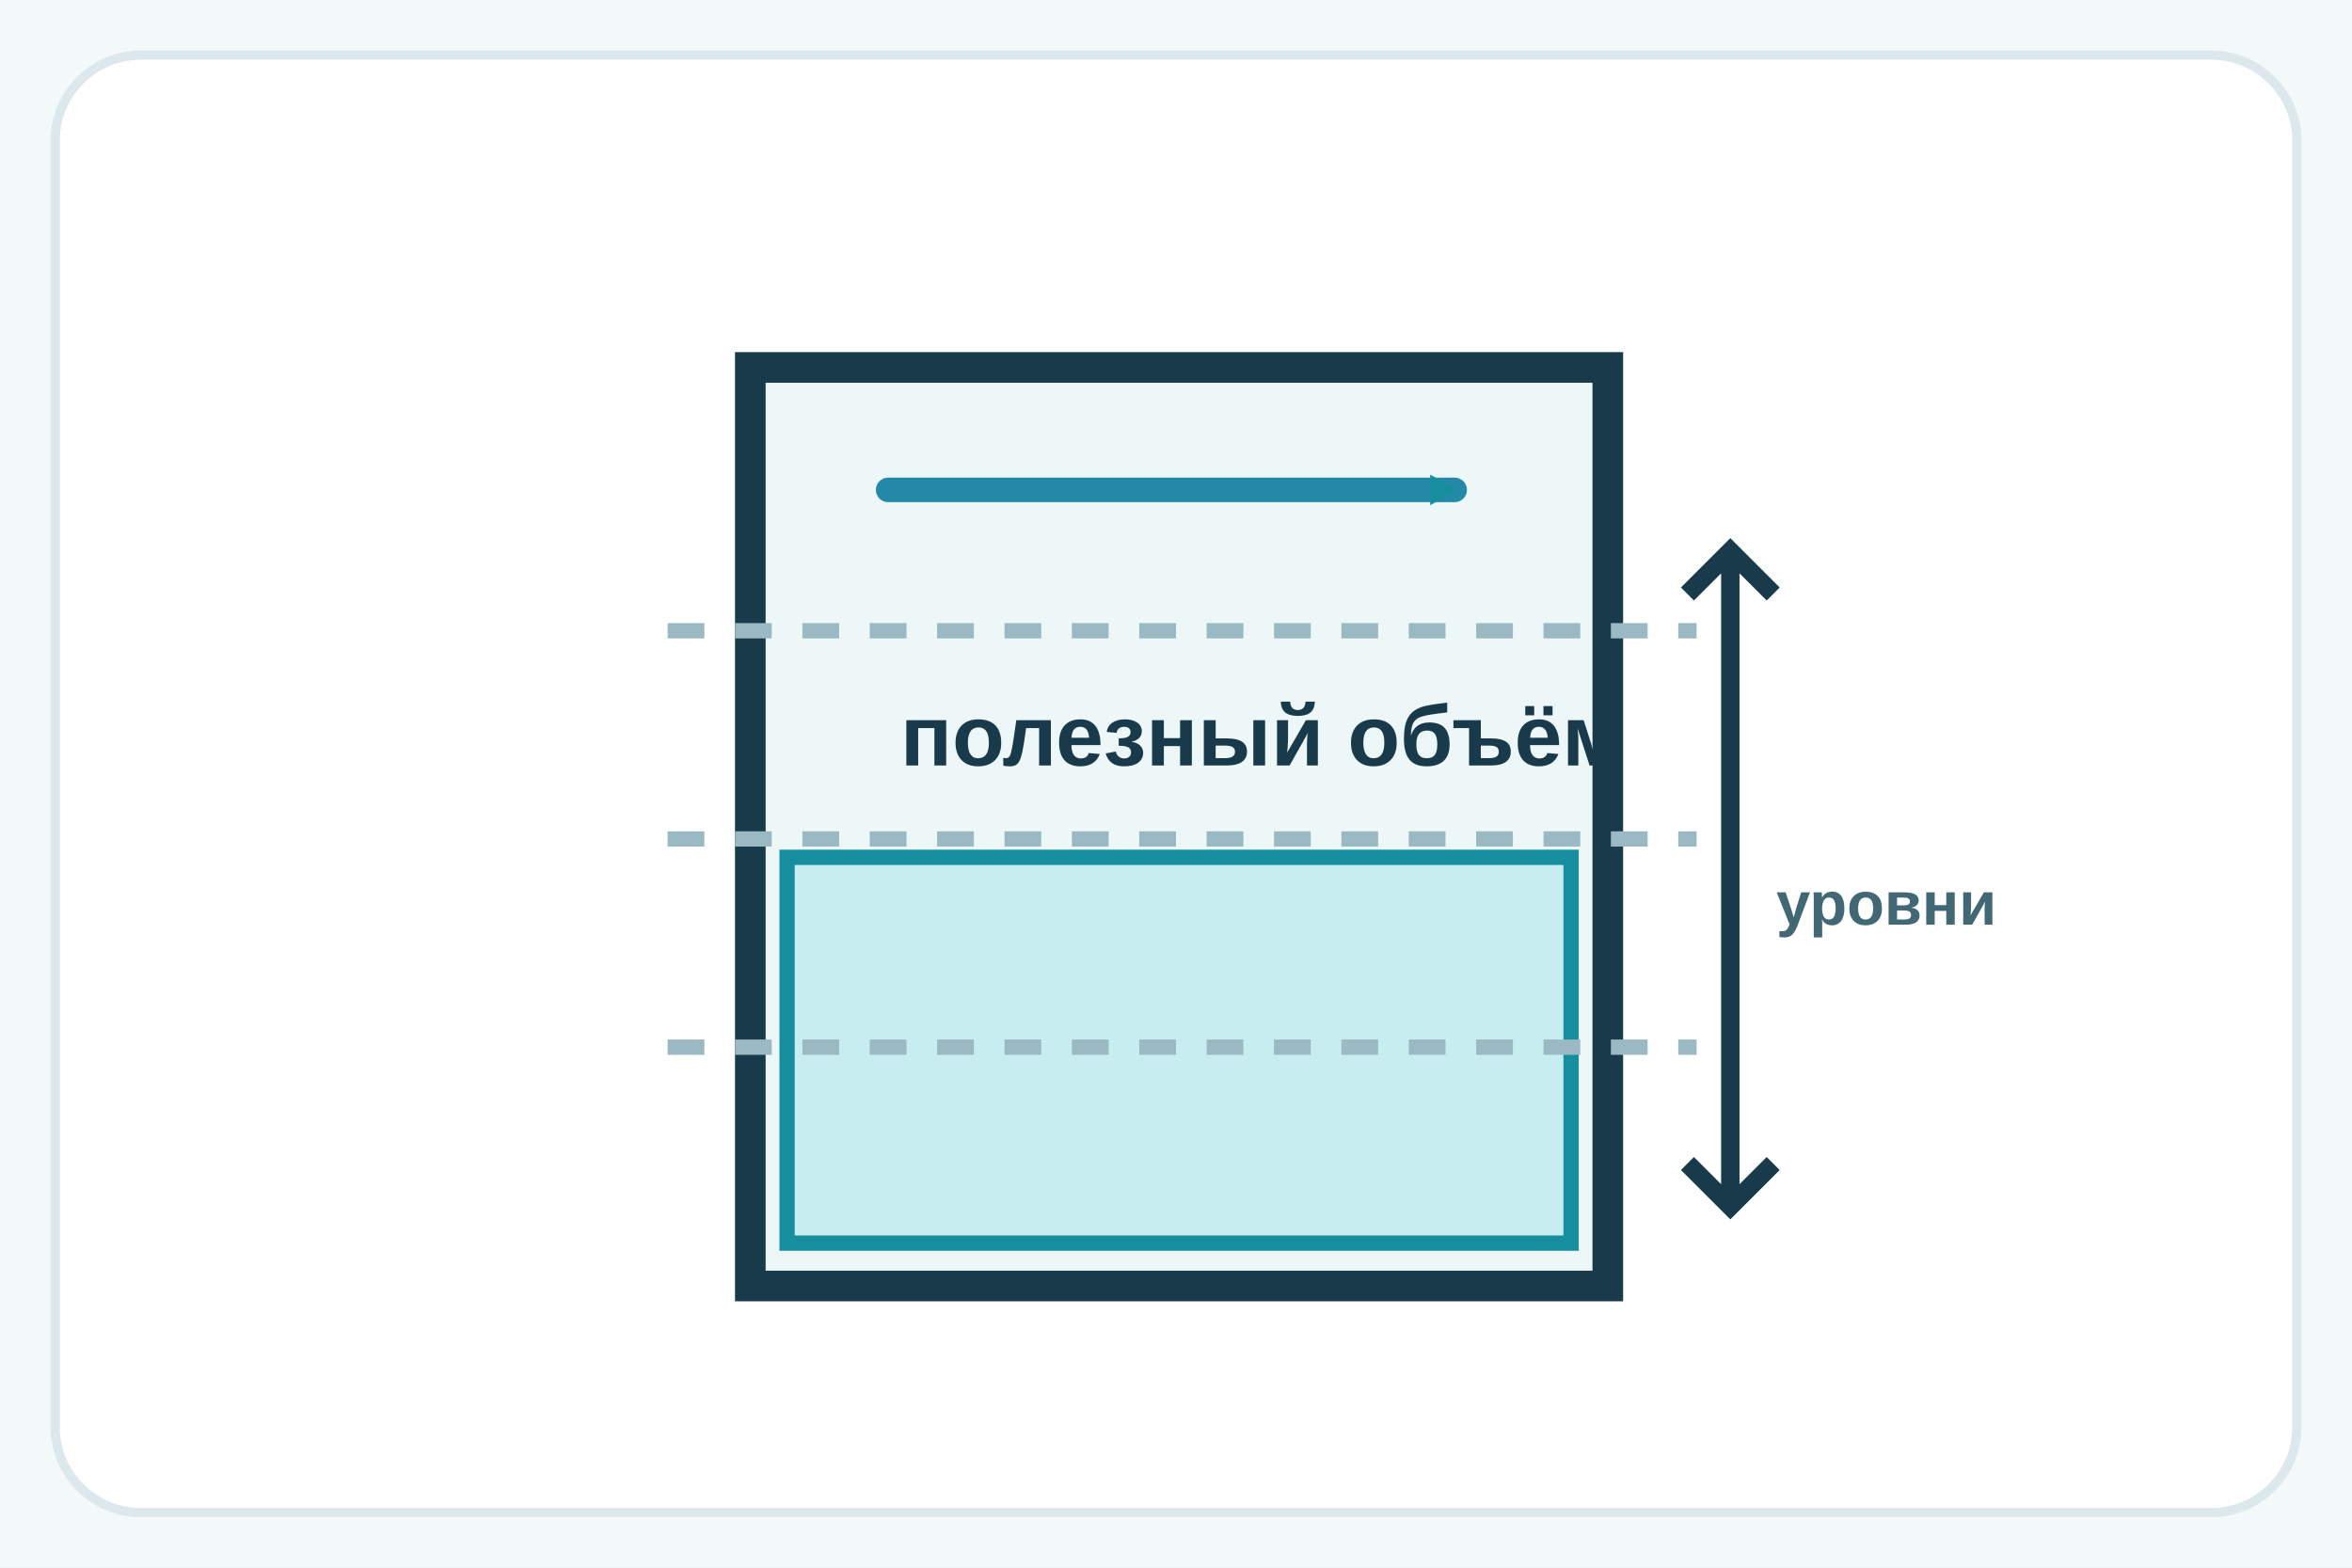
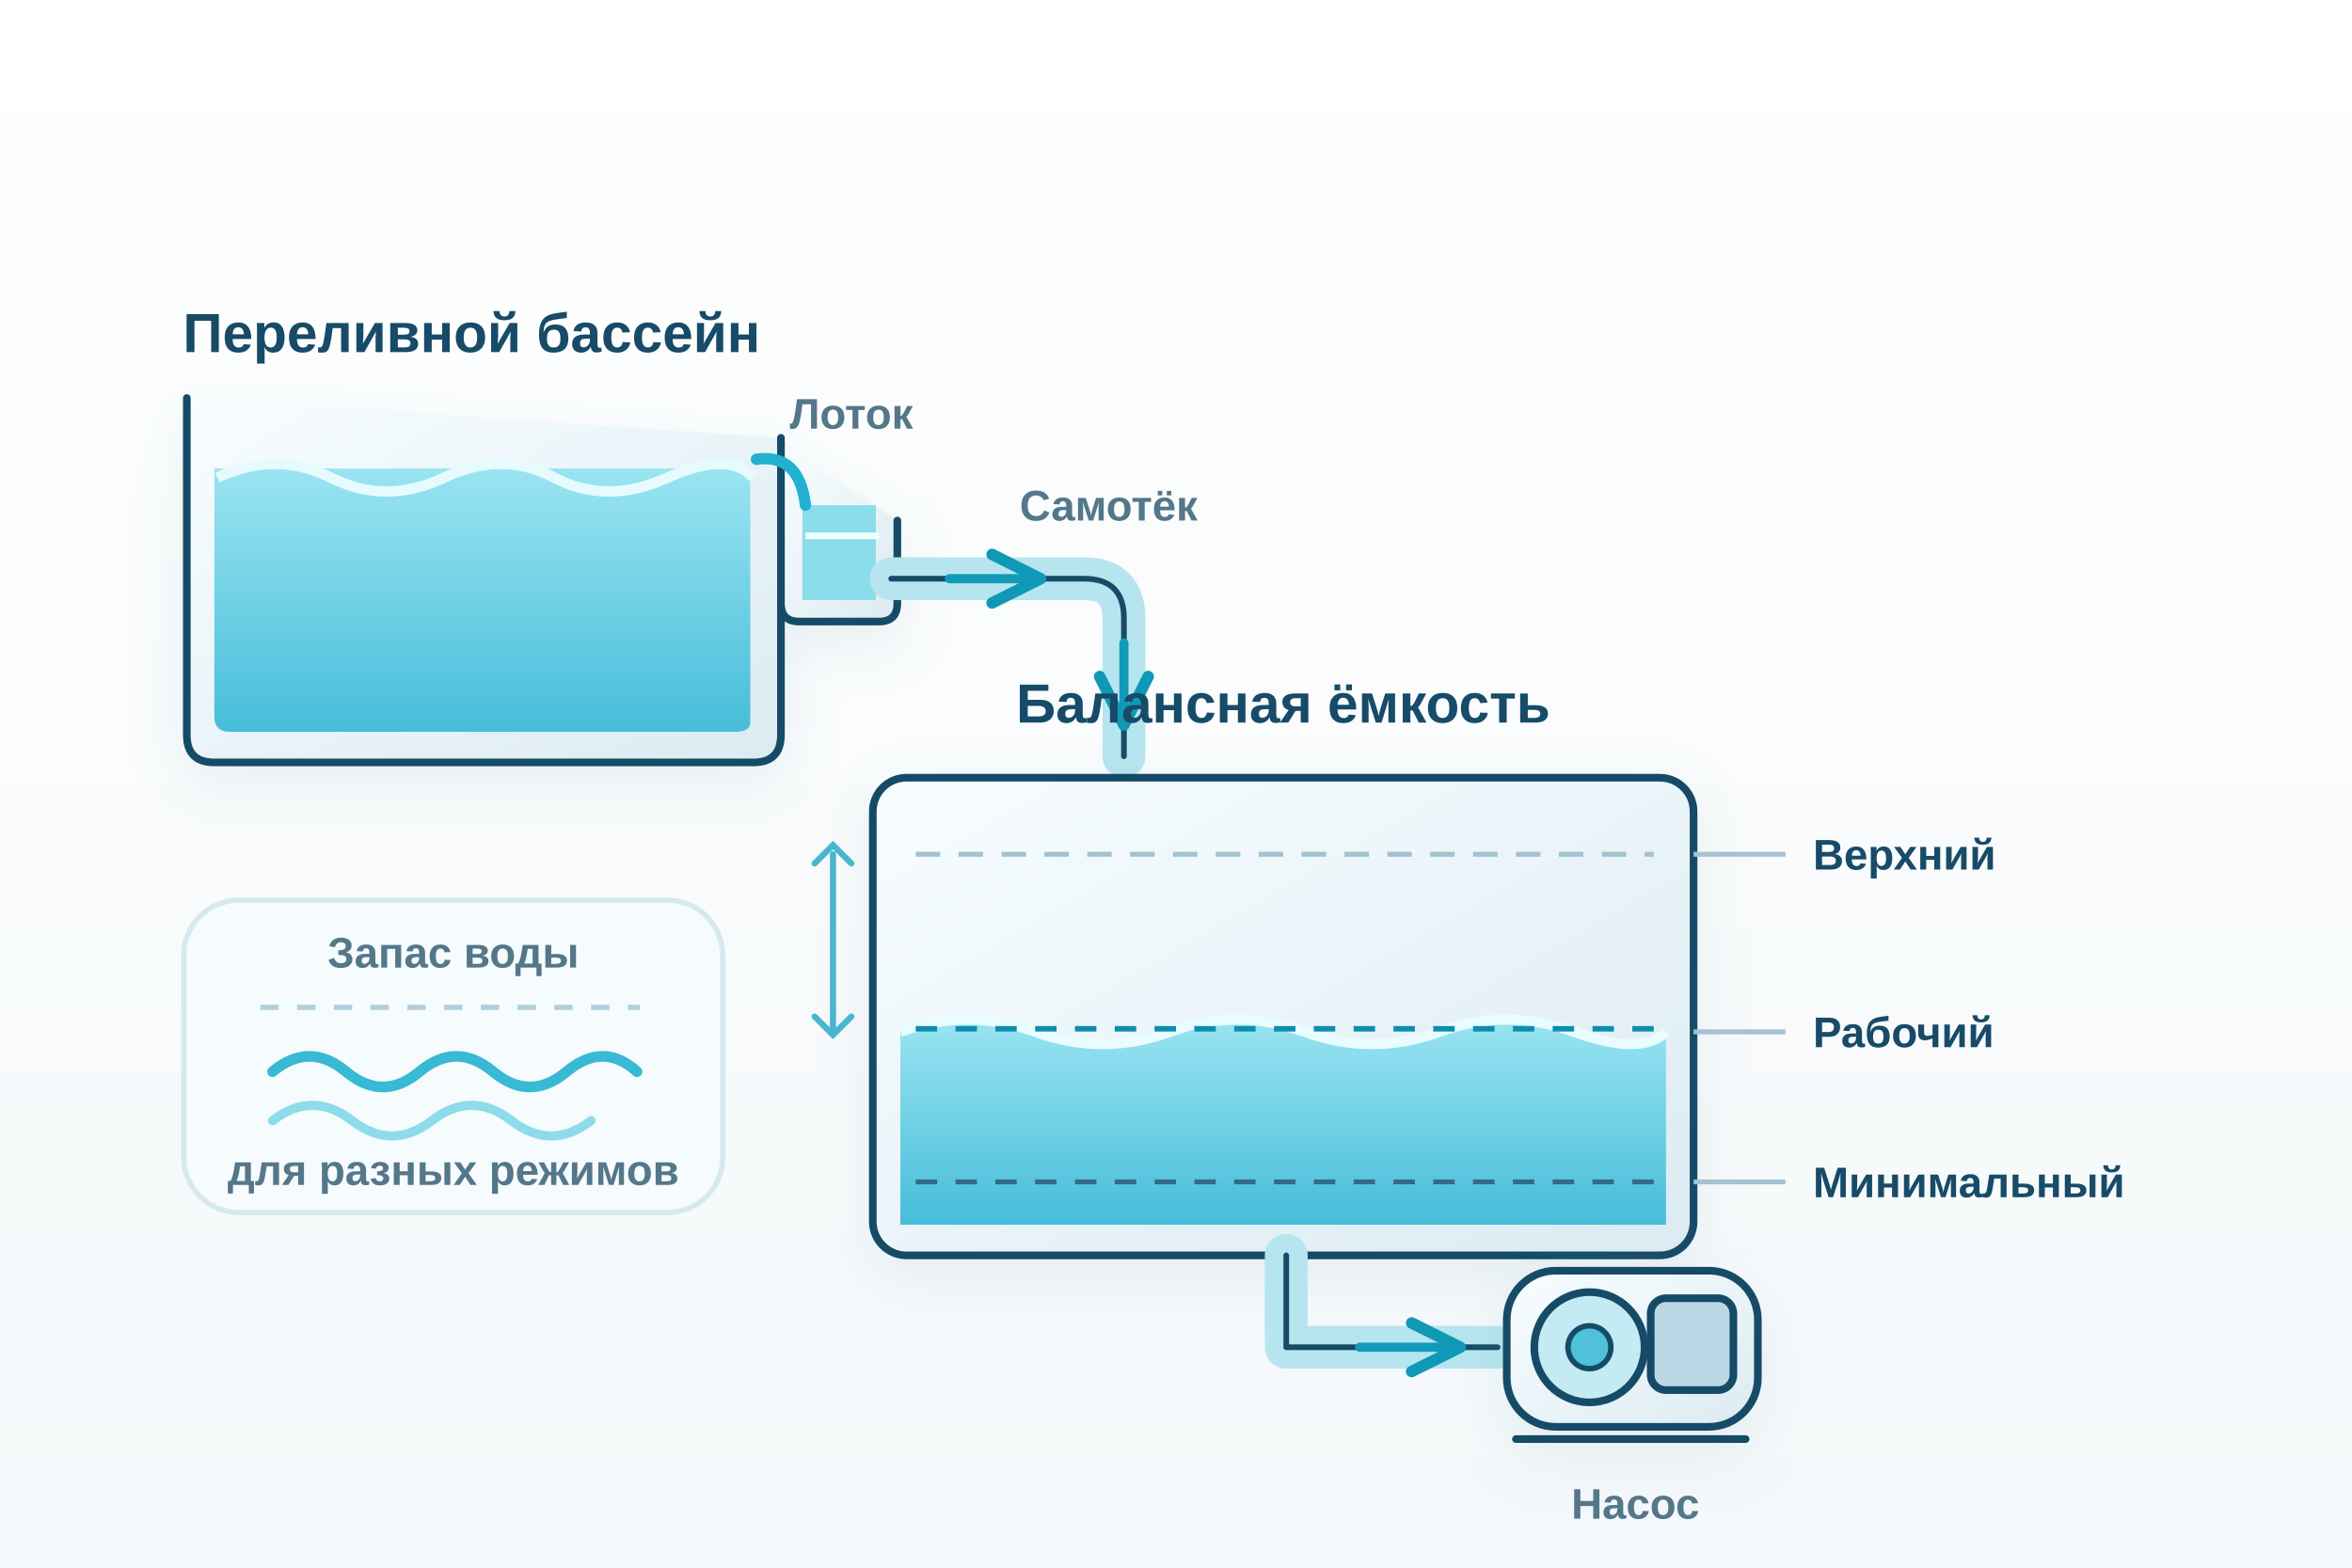
- <svg xmlns="http://www.w3.org/2000/svg" width="768" height="512" viewBox="0 0 768 512">
+ <svg xmlns="http://www.w3.org/2000/svg" width="768" height="512" viewBox="0 0 768 512" role="img" aria-labelledby="title desc">
  <defs>
-     <marker id="arrow" markerWidth="12" markerHeight="12" refX="9" refY="6" orient="auto" markerUnits="userSpaceOnUse">
-       <path d="M1 1l9 5-9 5z" fill="#178e9e" />
+     <linearGradient id="bg" x1="0" y1="0" x2="0" y2="1">
+       <stop stop-color="#fff" />
+       <stop offset="1" stop-color="#f4f8fa" />
+     </linearGradient>
+     <linearGradient id="wall" x1="0" y1="0" x2="1" y2="1">
+       <stop stop-color="#f8fdff" />
+       <stop offset="1" stop-color="#dcebf2" />
+     </linearGradient>
+     <linearGradient id="water" x1="0" y1="0" x2="0" y2="1">
+       <stop stop-color="#9ae4f1" />
+       <stop offset="1" stop-color="#46bdd9" />
+     </linearGradient>
+     <linearGradient id="sand" x1="0" y1="0" x2="0" y2="1">
+       <stop stop-color="#f9e8c9" />
+       <stop offset="1" stop-color="#e0c093" />
+     </linearGradient>
+     <filter id="shadow" x="-25%" y="-25%" width="150%" height="170%">
+       <feDropShadow dx="0" dy="6" stdDeviation="9" flood-color="#6b9aaa" flood-opacity=".13" />
+     </filter>
+     <marker id="arrow" viewBox="0 0 10 10" refX="8.6" refY="5" markerWidth="6.6" markerHeight="6.6" orient="auto">
+       <path d="M1 1 L9 5 L1 9" fill="none" stroke="#1099b7" stroke-width="1.9" stroke-linecap="round" stroke-linejoin="round" />
    </marker>
+     <style>
+     .stroke{stroke:#174b68;stroke-width:2.5;stroke-linejoin:round;stroke-linecap:round}
+     .pipe{stroke:#b7e5ef;stroke-width:14;stroke-linecap:round;stroke-linejoin:round;fill:none}
+     .pipe-edge{stroke:#174b68;stroke-width:1.85;stroke-linecap:round;stroke-linejoin:round;fill:none}
+     .flow{stroke:#119bb9;stroke-width:3;stroke-linecap:round;fill:none;marker-end:url(#arrow)}
+     .title{font:700 18px Arial,Helvetica,sans-serif;fill:#174b68;text-anchor:middle}
+     .small{font:600 14px Arial,Helvetica,sans-serif;fill:#54778a;text-anchor:middle}
+     .level{font:600 14px Arial,Helvetica,sans-serif;fill:#174b68}
+   </style>
  </defs>
-   <style>.pipe{fill:#eaf5f7;stroke:#183a4a;stroke-width:14;stroke-linejoin:round}.pipe.thin{stroke-width:10}.water{fill:none;stroke:#2489a8;stroke-width:12;stroke-linecap:round}.water.thin{stroke-width:8}.pool{fill:#cbeef0;stroke:#183a4a;stroke-width:12;stroke-linejoin:round}.soft-stroke{fill:#eaf5f7;stroke:#183a4a;stroke-width:10}.label{font:800 28px "Source Sans Pro",Arial,sans-serif;fill:#183a4a}.small{font:700 20px "Source Sans Pro",Arial,sans-serif;fill:#426775}</style>
-   <rect width="768" height="512" fill="#f3f8f9" />
-   <rect x="18" y="18" width="732" height="476" rx="28" fill="#fff" stroke="#dce8eb" stroke-width="3" />
-   <g>
-     <path d="M245 120h280v300H245z" fill="#edf7f8" stroke="#183a4a" stroke-width="10" />
-     <path d="M257 280h256v126H257z" fill="#c8edf0" stroke="#178e9e" stroke-width="5" />
-     <path d="M218 206h336m-336 68h336m-336 68h336" stroke="#9ab9c2" stroke-width="5" stroke-dasharray="12 10" />
-     <path d="M565 180v214m-14-14 14 14 14-14m-28-186 14-14 14 14" fill="none" stroke="#183a4a" stroke-width="6" />
-     <text x="294" y="250" class="label">полезный объём</text>
-     <text x="580" y="302" class="small">уровни</text>
-     <path class="water thin" d="M290 160h185" marker-end="url(#arrow)" />
+   <rect width="768" height="512" fill="url(#bg)" />
+   <g filter="url(#shadow)">
+     <path d="M61 130 V240 Q61 249 70 249 H246 Q255 249 255 240 V143" fill="url(#wall)" class="stroke" />
+     <path d="M70 153 H245 V236 Q245 239 240 239 H75 Q70 239 70 234Z" fill="url(#water)" />
+     <path d="M71 156 Q90 147 108 156 T145 156 T181 156 T218 156 T246 156" fill="none" stroke="#e7fbff" stroke-width="3.4" />
+     <path d="M255 145 V197 Q255 203 261 203 H287 Q293 203 293 197 V170" fill="url(#wall)" class="stroke" />
+     <path d="M262 165 H286 V196 H262Z" fill="#8cddeb" />
+     <path d="M247 150 Q261 148 263 165" fill="none" stroke="#20b1d0" stroke-width="3.7" stroke-linecap="round" />
+     <path d="M263 175H287" stroke="#edfeff" stroke-width="2.2" />
+   </g>
+   <text x="154" y="115" class="title">Переливной бассейн</text>
+   <text x="278" y="140" class="small">Лоток</text>
+   <path d="M291 189 H354 Q367 189 367 202 V247" class="pipe" />
+   <path d="M291 189 H354 Q367 189 367 202 V247" class="pipe-edge" />
+   <path d="M310 189 H339" class="flow" />
+   <path d="M367 210 V236" class="flow" />
+   <text x="362" y="170" class="small">Самотёк</text>
+   <g filter="url(#shadow)">
+     <rect x="285" y="254" width="268" height="156" rx="11" fill="url(#wall)" class="stroke" />
+     <path d="M294 337 Q316 329 338 337 T382 337 T426 337 T470 337 T514 337 T544 337 V400 H294 Z" fill="url(#water)" />
+     <path d="M294 337 Q316 329 338 337 T382 337 T426 337 T470 337 T514 337 T544 337" fill="none" stroke="#e9fcff" stroke-width="3.3" />
+     <path d="M299 279 H540" stroke="#a1c2d0" stroke-width="1.6" stroke-dasharray="8 6" />
+     <path d="M299 336 H540" stroke="#118eae" stroke-width="1.8" stroke-dasharray="7 6" />
+     <path d="M299 386 H540" stroke="#366b87" stroke-width="1.6" stroke-dasharray="7 6" />
+   </g>
+   <text x="419" y="236" class="title">Балансная ёмкость</text>
+   <path d="M553 279H583 M553 337H583 M553 386H583" fill="none" stroke="#a4c2d1" stroke-width="1.6" />
+   <text x="592" y="284" class="level">Верхний</text>
+   <text x="592" y="342" class="level">Рабочий</text>
+   <text x="592" y="391" class="level">Минимальный</text>
+   <path d="M272 279V336 M266 282L272 276L278 282 M266 332L272 338L278 332" fill="none" stroke="#4ab5cf" stroke-width="2" stroke-linecap="round" />
+   <path d="M420 410V440H489" class="pipe" />
+   <path d="M420 410V440H489" class="pipe-edge" />
+   <path d="M444 440H476" class="flow" />
+   <g filter="url(#shadow)">
+     <rect x="492" y="415" width="82" height="51" rx="16" fill="url(#wall)" class="stroke" />
+     <circle cx="519" cy="440" r="18" fill="#c4eaf3" class="stroke" />
+     <circle cx="519" cy="440" r="7" fill="#50c1d9" stroke="#174b68" stroke-width="1.8" />
+     <rect x="539" y="424" width="27" height="30" rx="5" fill="#bad7e5" class="stroke" />
+     <path d="M495 470H570" class="stroke" />
+   </g>
+   <text x="534" y="496" class="small">Насос</text>
+   <g transform="translate(60 294)">
+     <rect x="0" y="0" width="176" height="102" rx="18" fill="#f6fbfd" stroke="#d5e9ef" stroke-width="1.7" />
+     <path d="M25 35H149" stroke="#b0cfdc" stroke-width="1.7" stroke-dasharray="6 6" />
+     <path d="M29 56 Q41 46 53 56 T77 56 T101 56 T125 56 T148 56" fill="none" stroke="#38b9d4" stroke-width="3.5" stroke-linecap="round" />
+     <path d="M29 72 Q42 62 55 72 T81 72 T107 72 T133 72" fill="none" stroke="#8edbe9" stroke-width="3" stroke-linecap="round" />
+     <text x="88" y="22" class="small">Запас воды</text>
+     <text x="88" y="93" class="small">для разных режимов</text>
  </g>
</svg>
